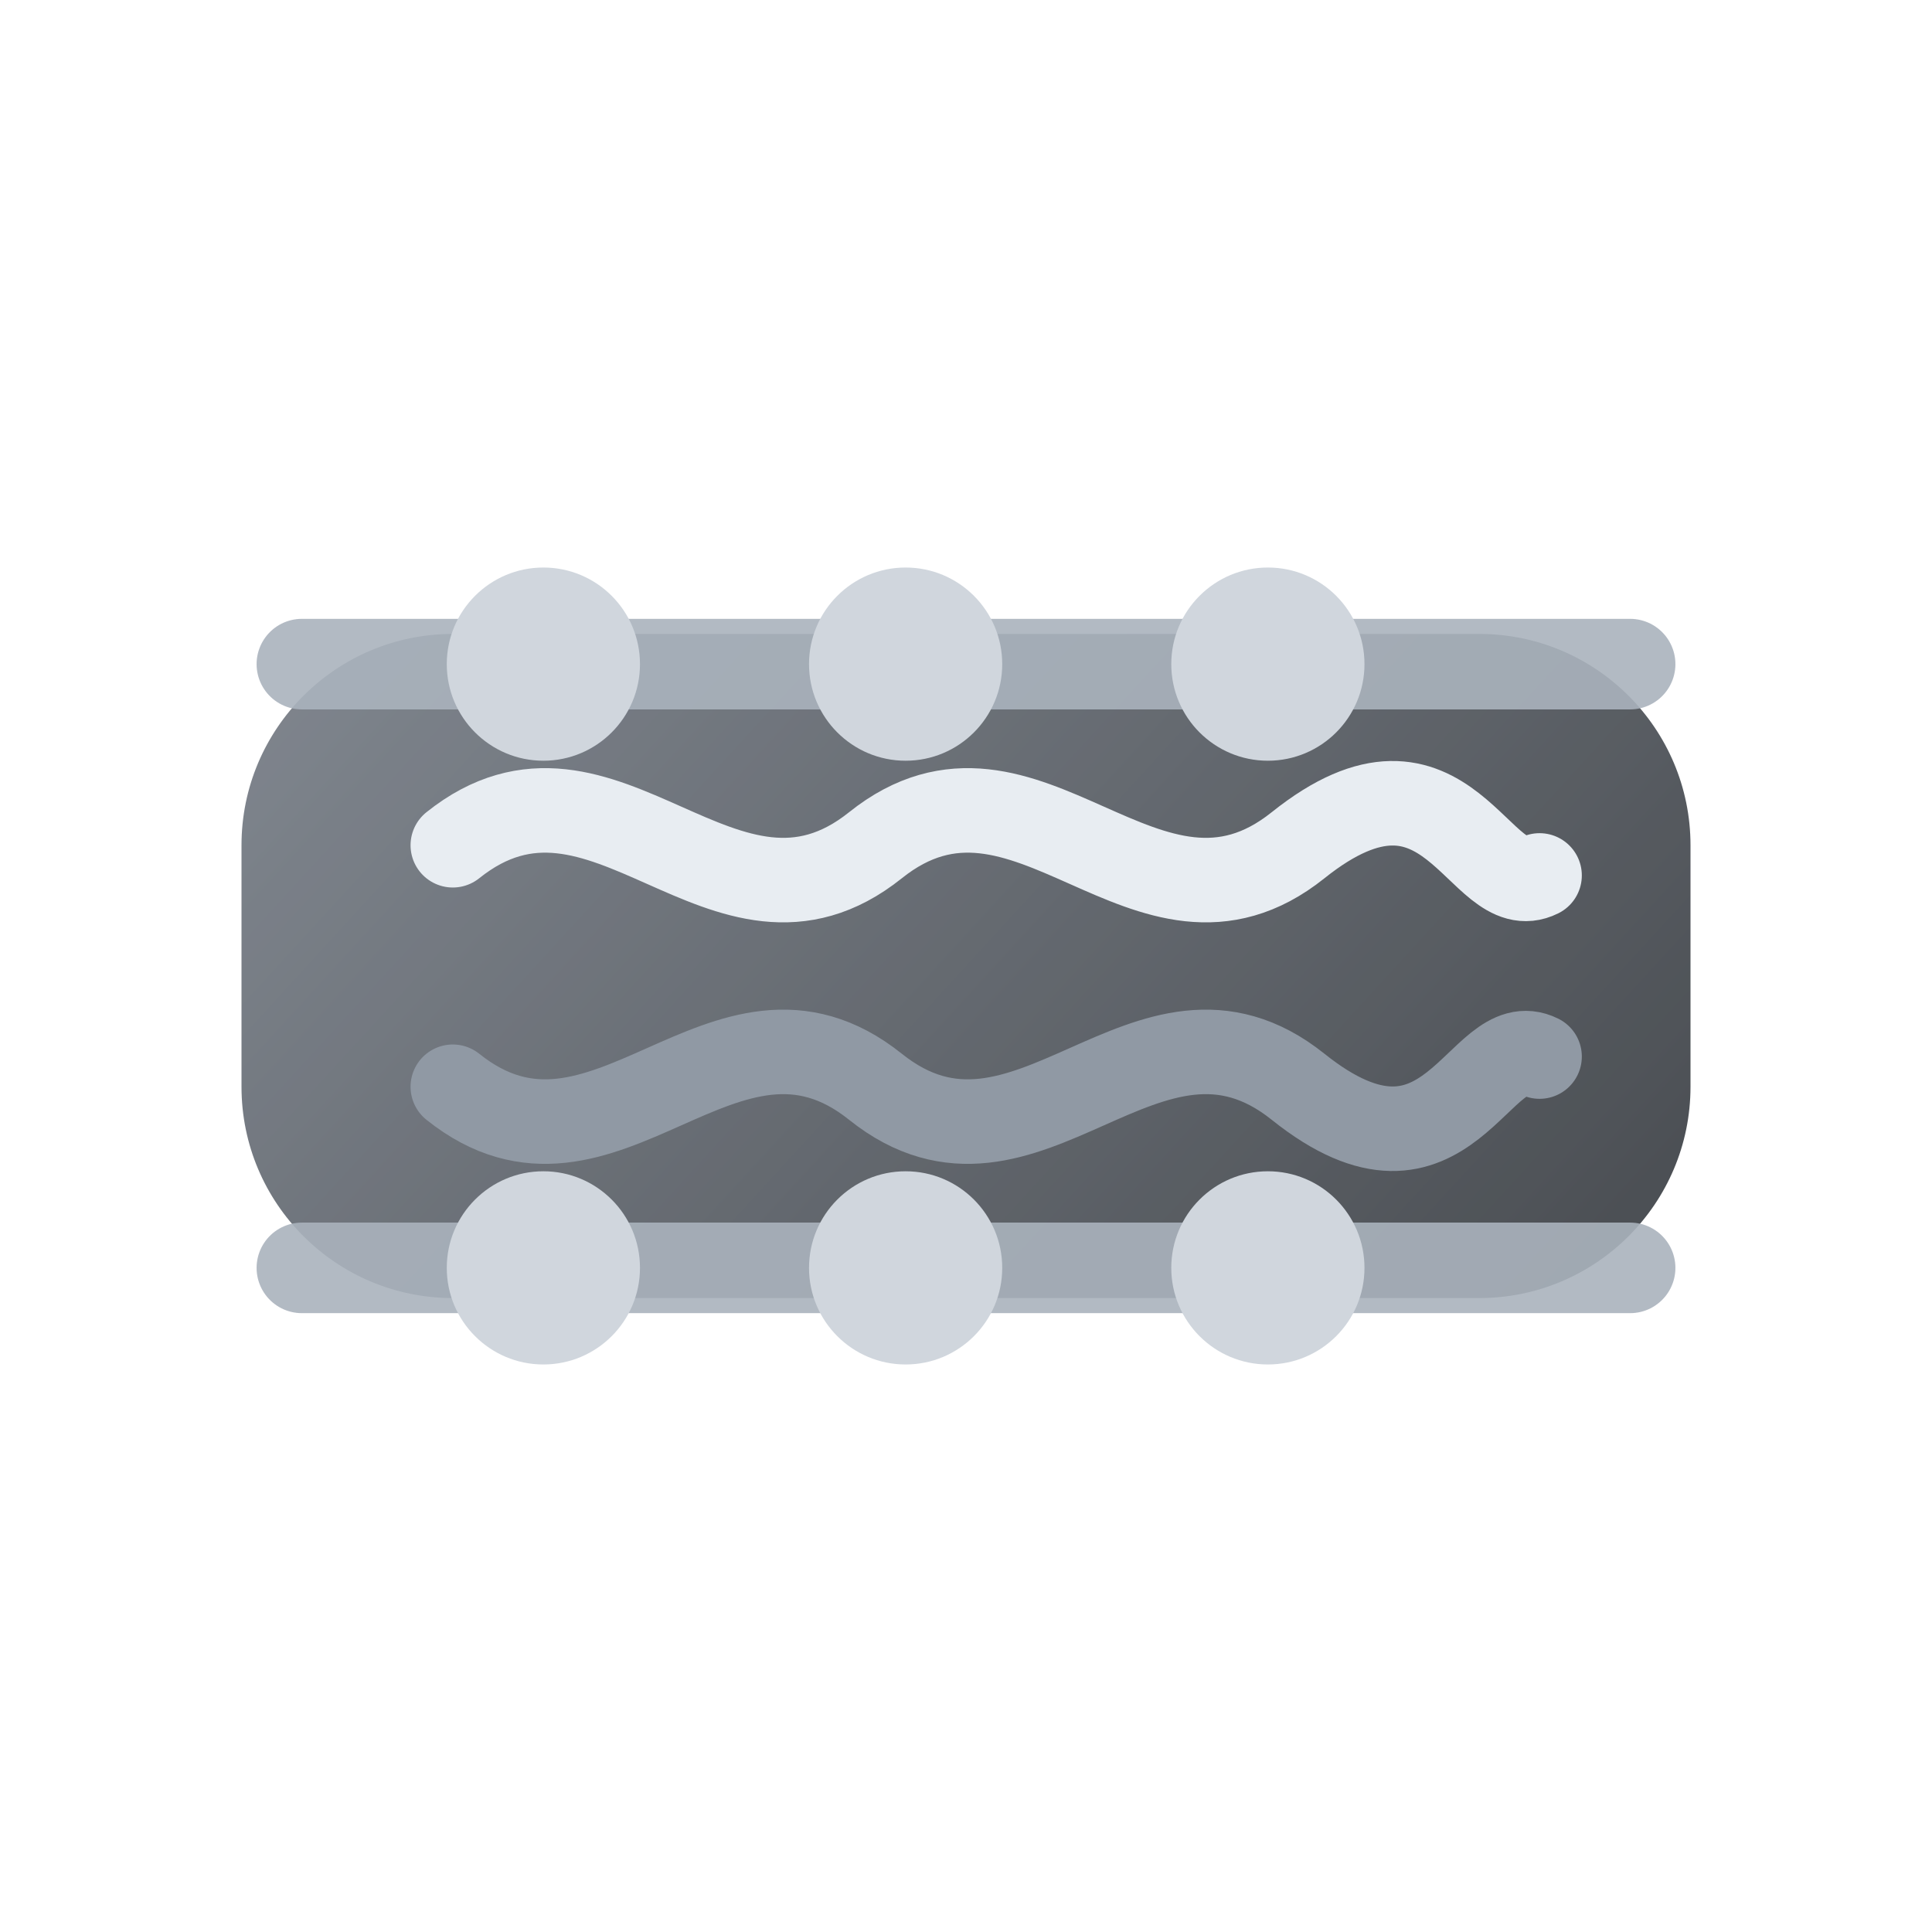
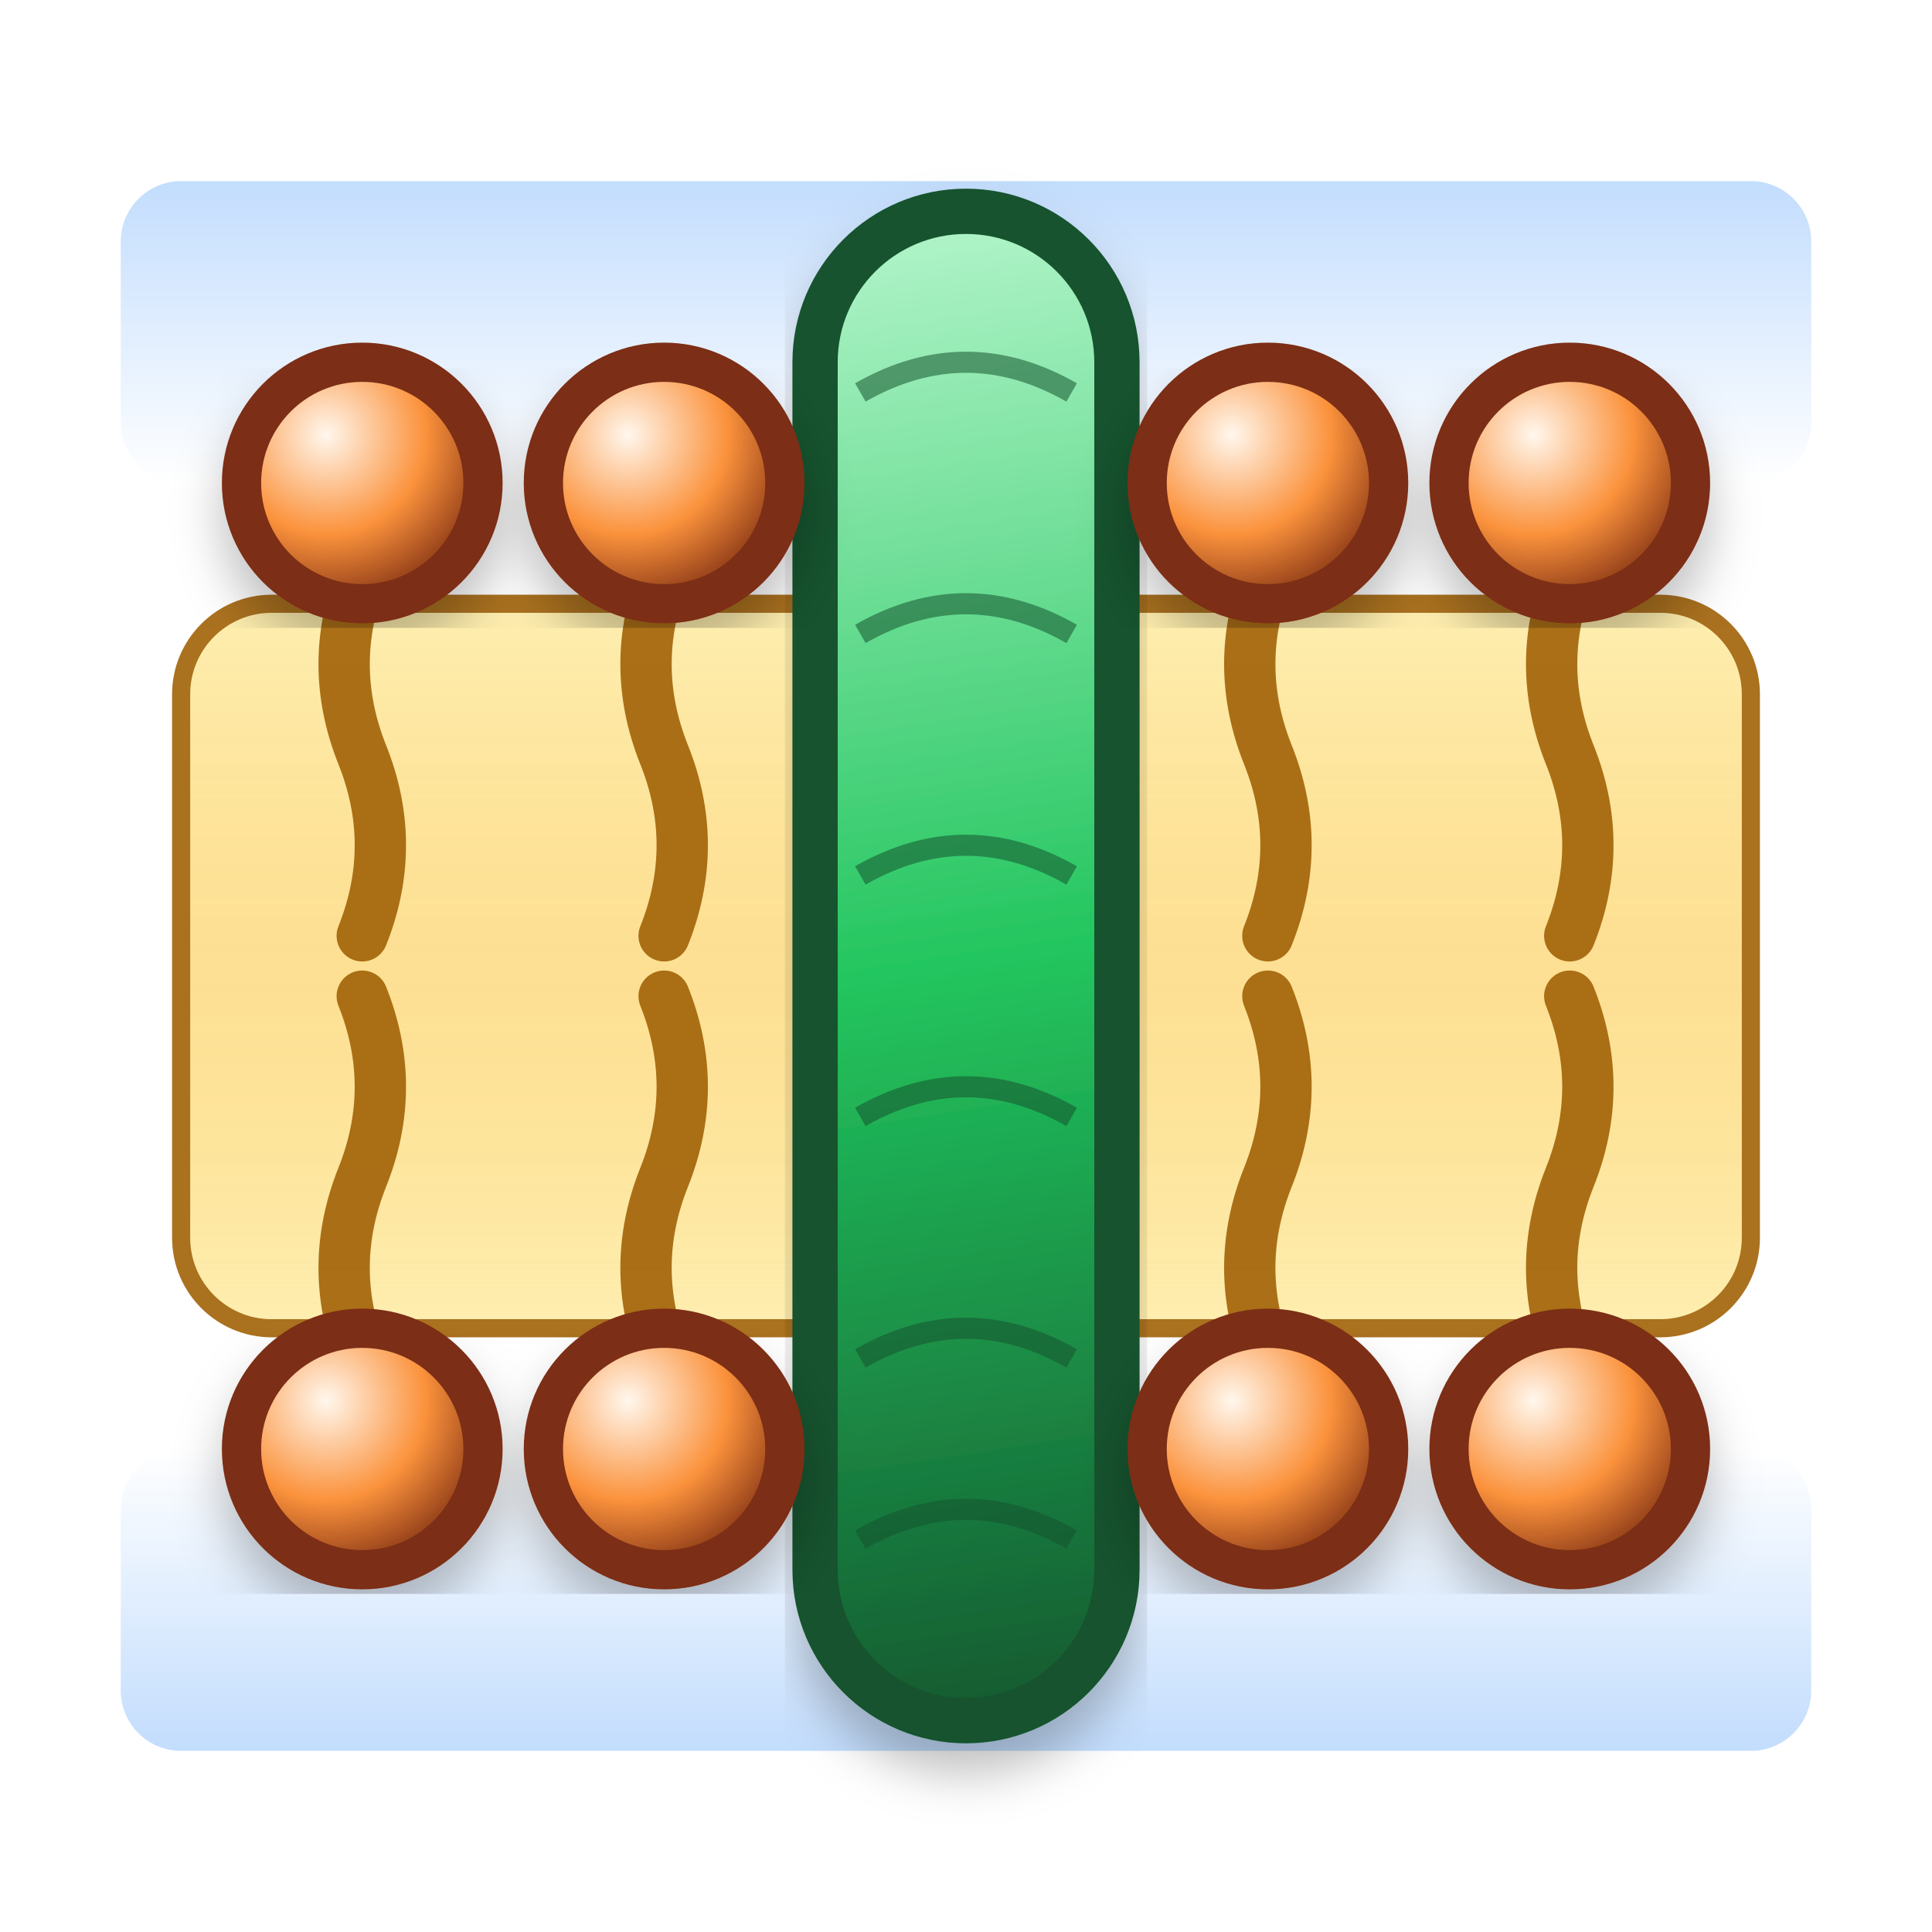
- <svg xmlns="http://www.w3.org/2000/svg" viewBox="0 0 64 64">
+ <svg xmlns="http://www.w3.org/2000/svg" viewBox="0 0 64 64" role="img" aria-label="Membrane">
  <defs>
-     <linearGradient id="g" x1="8" y1="10" x2="56" y2="54" gradientUnits="userSpaceOnUse">
-       <stop offset="0" stop-color="#6f7782" />
-       <stop offset="1" stop-color="#161a1f" />
+     <radialGradient id="mhead" cx=".35" cy=".30" r=".75">
+       <stop offset="0" stop-color="#fff7ed" />
+       <stop offset=".55" stop-color="#fb923c" />
+       <stop offset="1" stop-color="#7c2d12" />
+     </radialGradient>
+     <linearGradient id="mwatertop" x1="0" y1="6" x2="0" y2="16" gradientUnits="userSpaceOnUse">
+       <stop offset="0" stop-color="#60a5fa" stop-opacity=".38" />
+       <stop offset="1" stop-color="#60a5fa" stop-opacity="0" />
    </linearGradient>
+     <linearGradient id="mwaterbot" x1="0" y1="48" x2="0" y2="58" gradientUnits="userSpaceOnUse">
+       <stop offset="0" stop-color="#60a5fa" stop-opacity="0" />
+       <stop offset="1" stop-color="#60a5fa" stop-opacity=".38" />
+     </linearGradient>
+     <linearGradient id="mcore" x1="0" y1="20" x2="0" y2="44" gradientUnits="userSpaceOnUse">
+       <stop offset="0" stop-color="#fde68a" stop-opacity=".75" />
+       <stop offset=".5" stop-color="#fbbf24" stop-opacity=".55" />
+       <stop offset="1" stop-color="#fde68a" stop-opacity=".75" />
+     </linearGradient>
+     <linearGradient id="mhelix" x1="28" y1="6" x2="36" y2="58" gradientUnits="userSpaceOnUse">
+       <stop offset="0" stop-color="#bbf7d0" />
+       <stop offset=".5" stop-color="#22c55e" />
+       <stop offset="1" stop-color="#14532d" />
+     </linearGradient>
+     <filter id="msoft" x="-10%" y="-10%" width="120%" height="120%">
+       <feDropShadow dx="0" dy="1" stdDeviation="0.8" flood-color="#000000" flood-opacity=".25" />
+     </filter>
  </defs>
-   <rect x="8" y="21" width="48" height="22" rx="7" fill="url(#g)" opacity=".82" />
-   <path d="M10 22h44M10 42h44" fill="none" stroke="#aab2bd" stroke-width="3" stroke-linecap="round" opacity=".9" />
-   <path d="M15 28c5-4 9 4 14 0s9 4 14 0 6 2 8 1" fill="none" stroke="#e8edf2" stroke-width="2.8" stroke-linecap="round" />
-   <path d="M15 36c5 4 9-4 14 0s9-4 14 0 6-2 8-1" fill="none" stroke="#9099a4" stroke-width="2.8" stroke-linecap="round" />
-   <circle cx="18" cy="22" r="3.2" fill="#d0d6dd" />
-   <circle cx="30" cy="22" r="3.2" fill="#d0d6dd" />
-   <circle cx="42" cy="22" r="3.2" fill="#d0d6dd" />
-   <circle cx="18" cy="42" r="3.2" fill="#d0d6dd" />
-   <circle cx="30" cy="42" r="3.2" fill="#d0d6dd" />
-   <circle cx="42" cy="42" r="3.2" fill="#d0d6dd" />
+   <rect x="4" y="6" width="56" height="10" rx="2" fill="url(#mwatertop)" />
+   <rect x="4" y="48" width="56" height="10" rx="2" fill="url(#mwaterbot)" />
+   <rect x="6" y="20" width="52" height="24" rx="3" fill="url(#mcore)" stroke="#a16207" stroke-width="0.6" opacity=".9" />
+   <g stroke="#a16207" stroke-width="1.7" fill="none" stroke-linecap="round" opacity=".9">
+     <path d="M12 19 q-1.2 3 0 6 q1.2 3 0 6" />
+     <path d="M22 19 q-1.2 3 0 6 q1.2 3 0 6" />
+     <path d="M42 19 q-1.2 3 0 6 q1.2 3 0 6" />
+     <path d="M52 19 q-1.2 3 0 6 q1.2 3 0 6" />
+   </g>
+   <g stroke="#a16207" stroke-width="1.7" fill="none" stroke-linecap="round" opacity=".9">
+     <path d="M12 45 q-1.2 -3 0 -6 q1.2 -3 0 -6" />
+     <path d="M22 45 q-1.2 -3 0 -6 q1.2 -3 0 -6" />
+     <path d="M42 45 q-1.2 -3 0 -6 q1.2 -3 0 -6" />
+     <path d="M52 45 q-1.2 -3 0 -6 q1.2 -3 0 -6" />
+   </g>
+   <rect x="27" y="7" width="10" height="50" rx="5" fill="url(#mhelix)" stroke="#14532d" stroke-width="1.5" filter="url(#msoft)" />
+   <g stroke="#14532d" stroke-width="0.7" fill="none" opacity=".55">
+     <path d="M28.5 13 q3.5 -2 7 0" />
+     <path d="M28.5 21 q3.5 -2 7 0" />
+     <path d="M28.5 29 q3.5 -2 7 0" />
+     <path d="M28.5 37 q3.5 -2 7 0" />
+     <path d="M28.5 45 q3.5 -2 7 0" />
+     <path d="M28.5 51 q3.5 -2 7 0" />
+   </g>
+   <g stroke="#7c2d12" stroke-width="1.3" filter="url(#msoft)">
+     <circle cx="12" cy="16" r="4" fill="url(#mhead)" />
+     <circle cx="22" cy="16" r="4" fill="url(#mhead)" />
+     <circle cx="42" cy="16" r="4" fill="url(#mhead)" />
+     <circle cx="52" cy="16" r="4" fill="url(#mhead)" />
+   </g>
+   <g stroke="#7c2d12" stroke-width="1.3" filter="url(#msoft)">
+     <circle cx="12" cy="48" r="4" fill="url(#mhead)" />
+     <circle cx="22" cy="48" r="4" fill="url(#mhead)" />
+     <circle cx="42" cy="48" r="4" fill="url(#mhead)" />
+     <circle cx="52" cy="48" r="4" fill="url(#mhead)" />
+   </g>
</svg>
